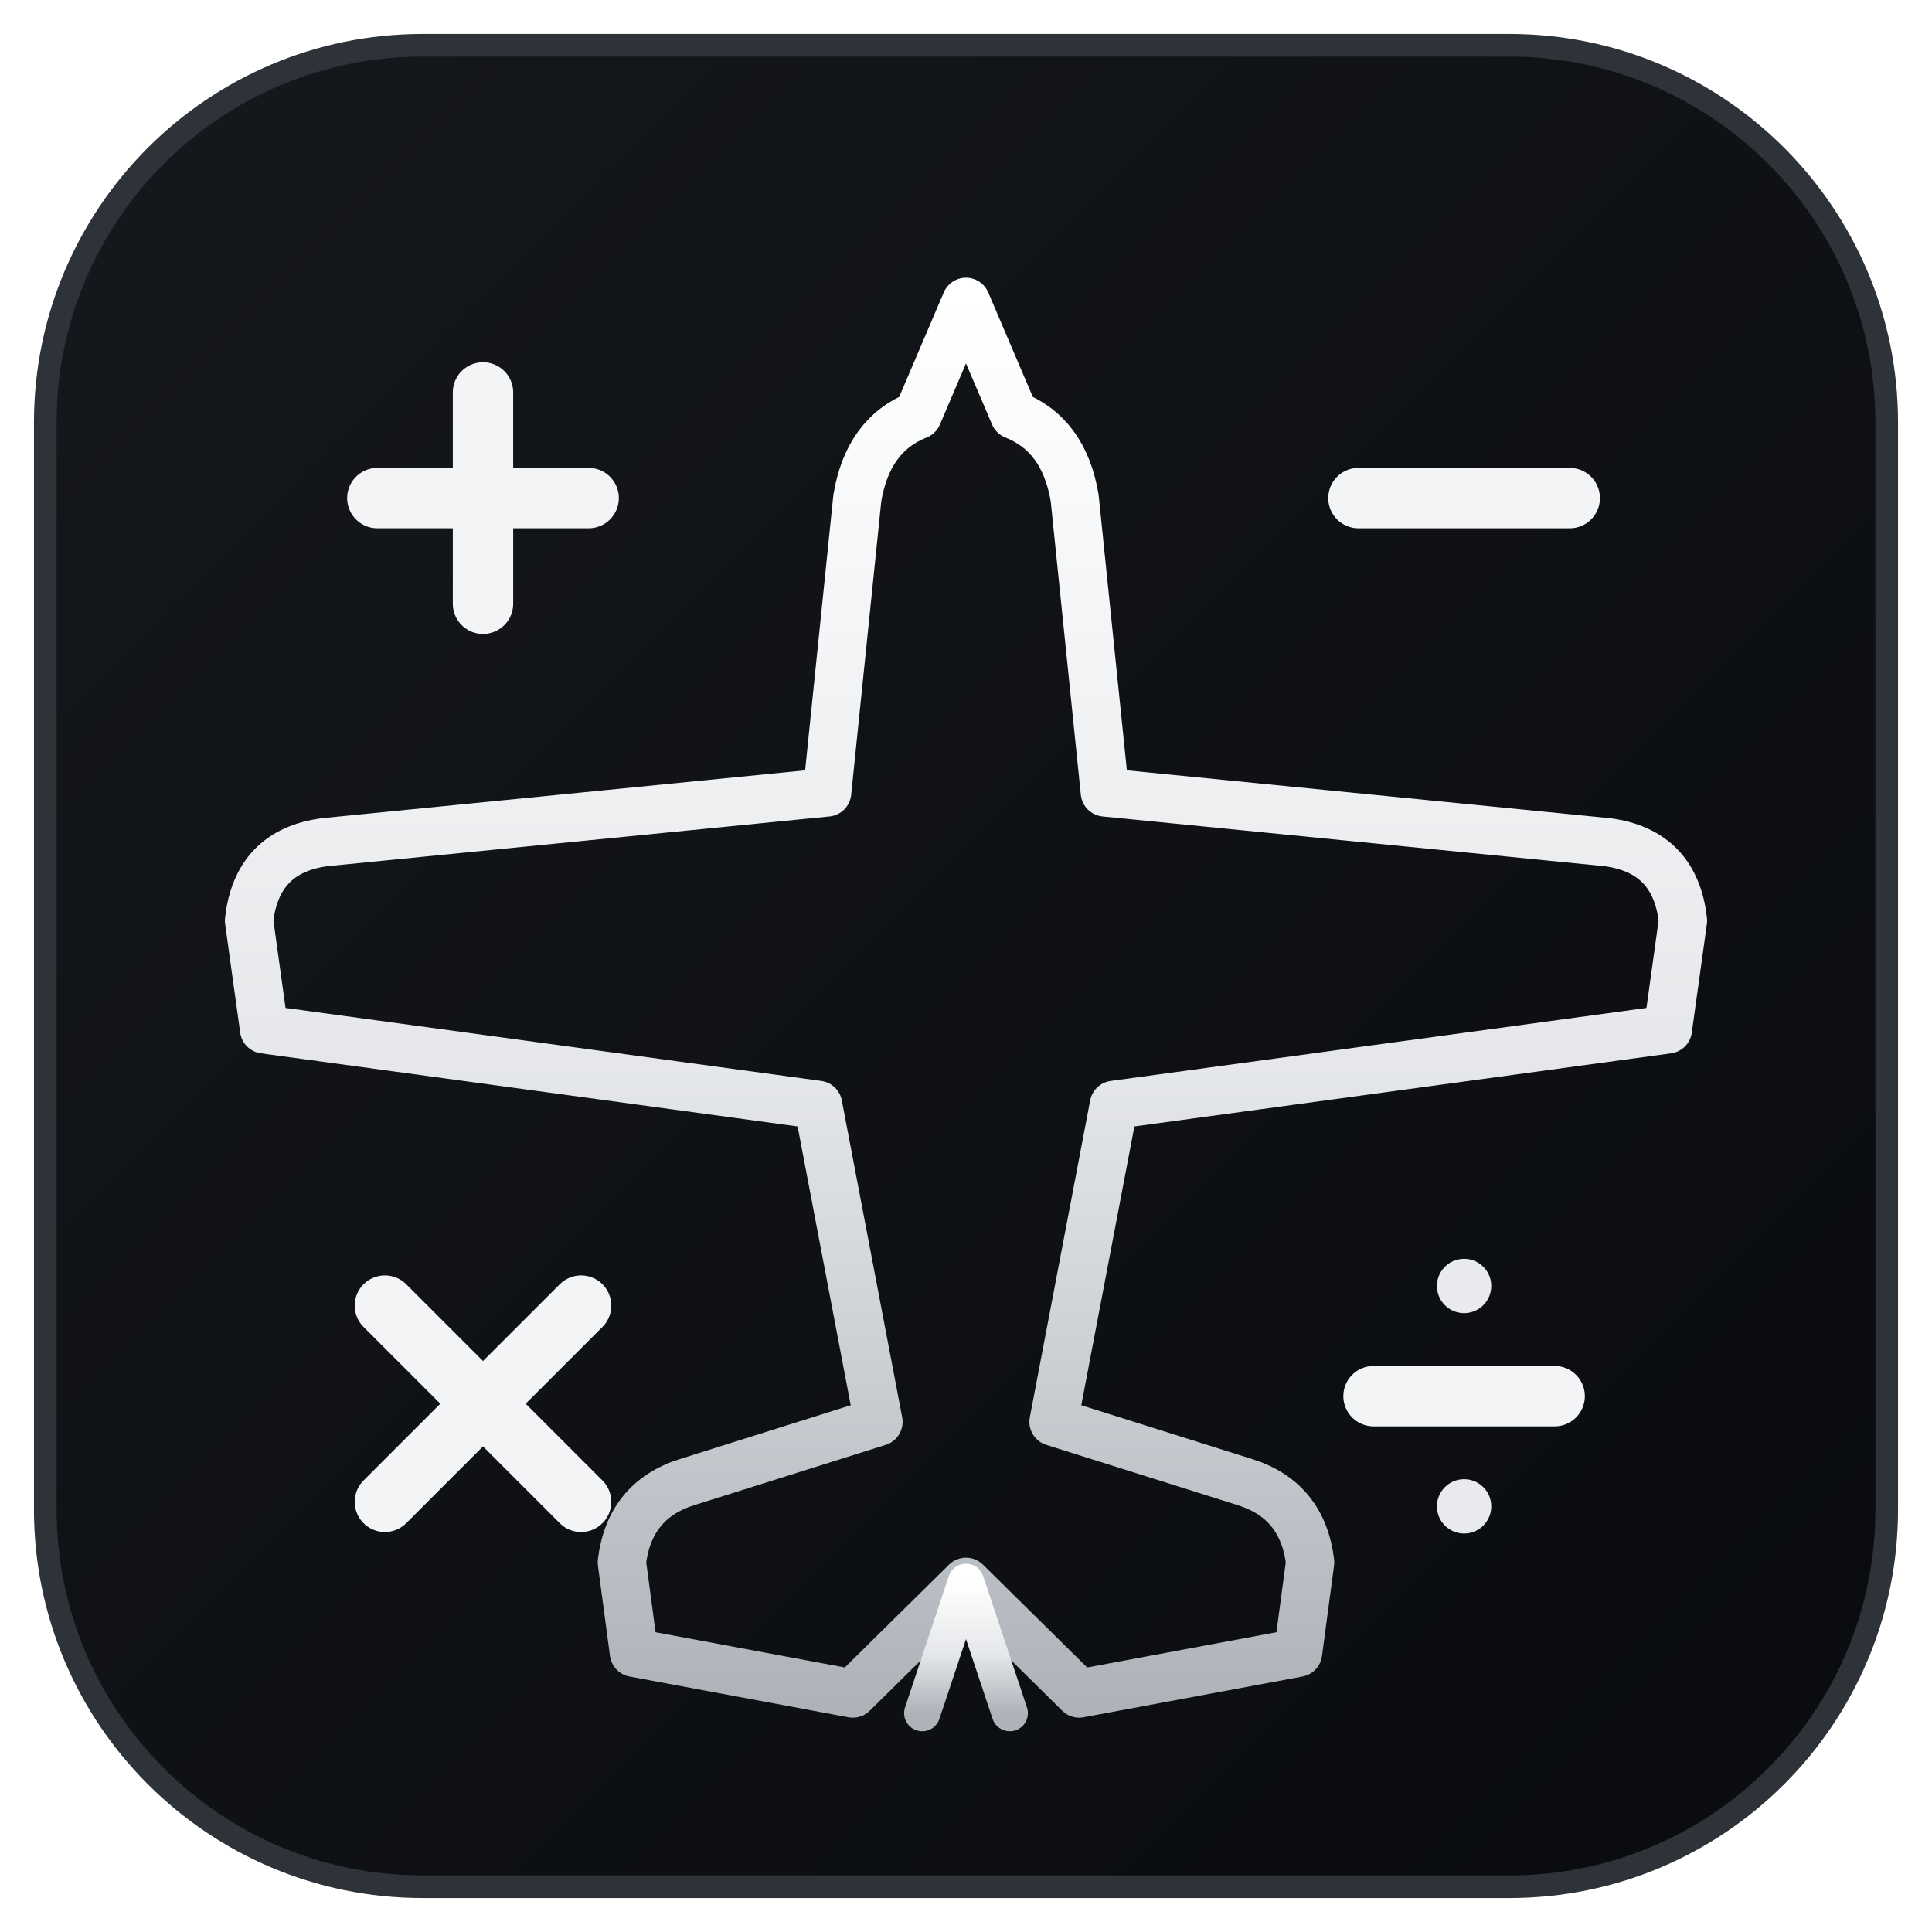
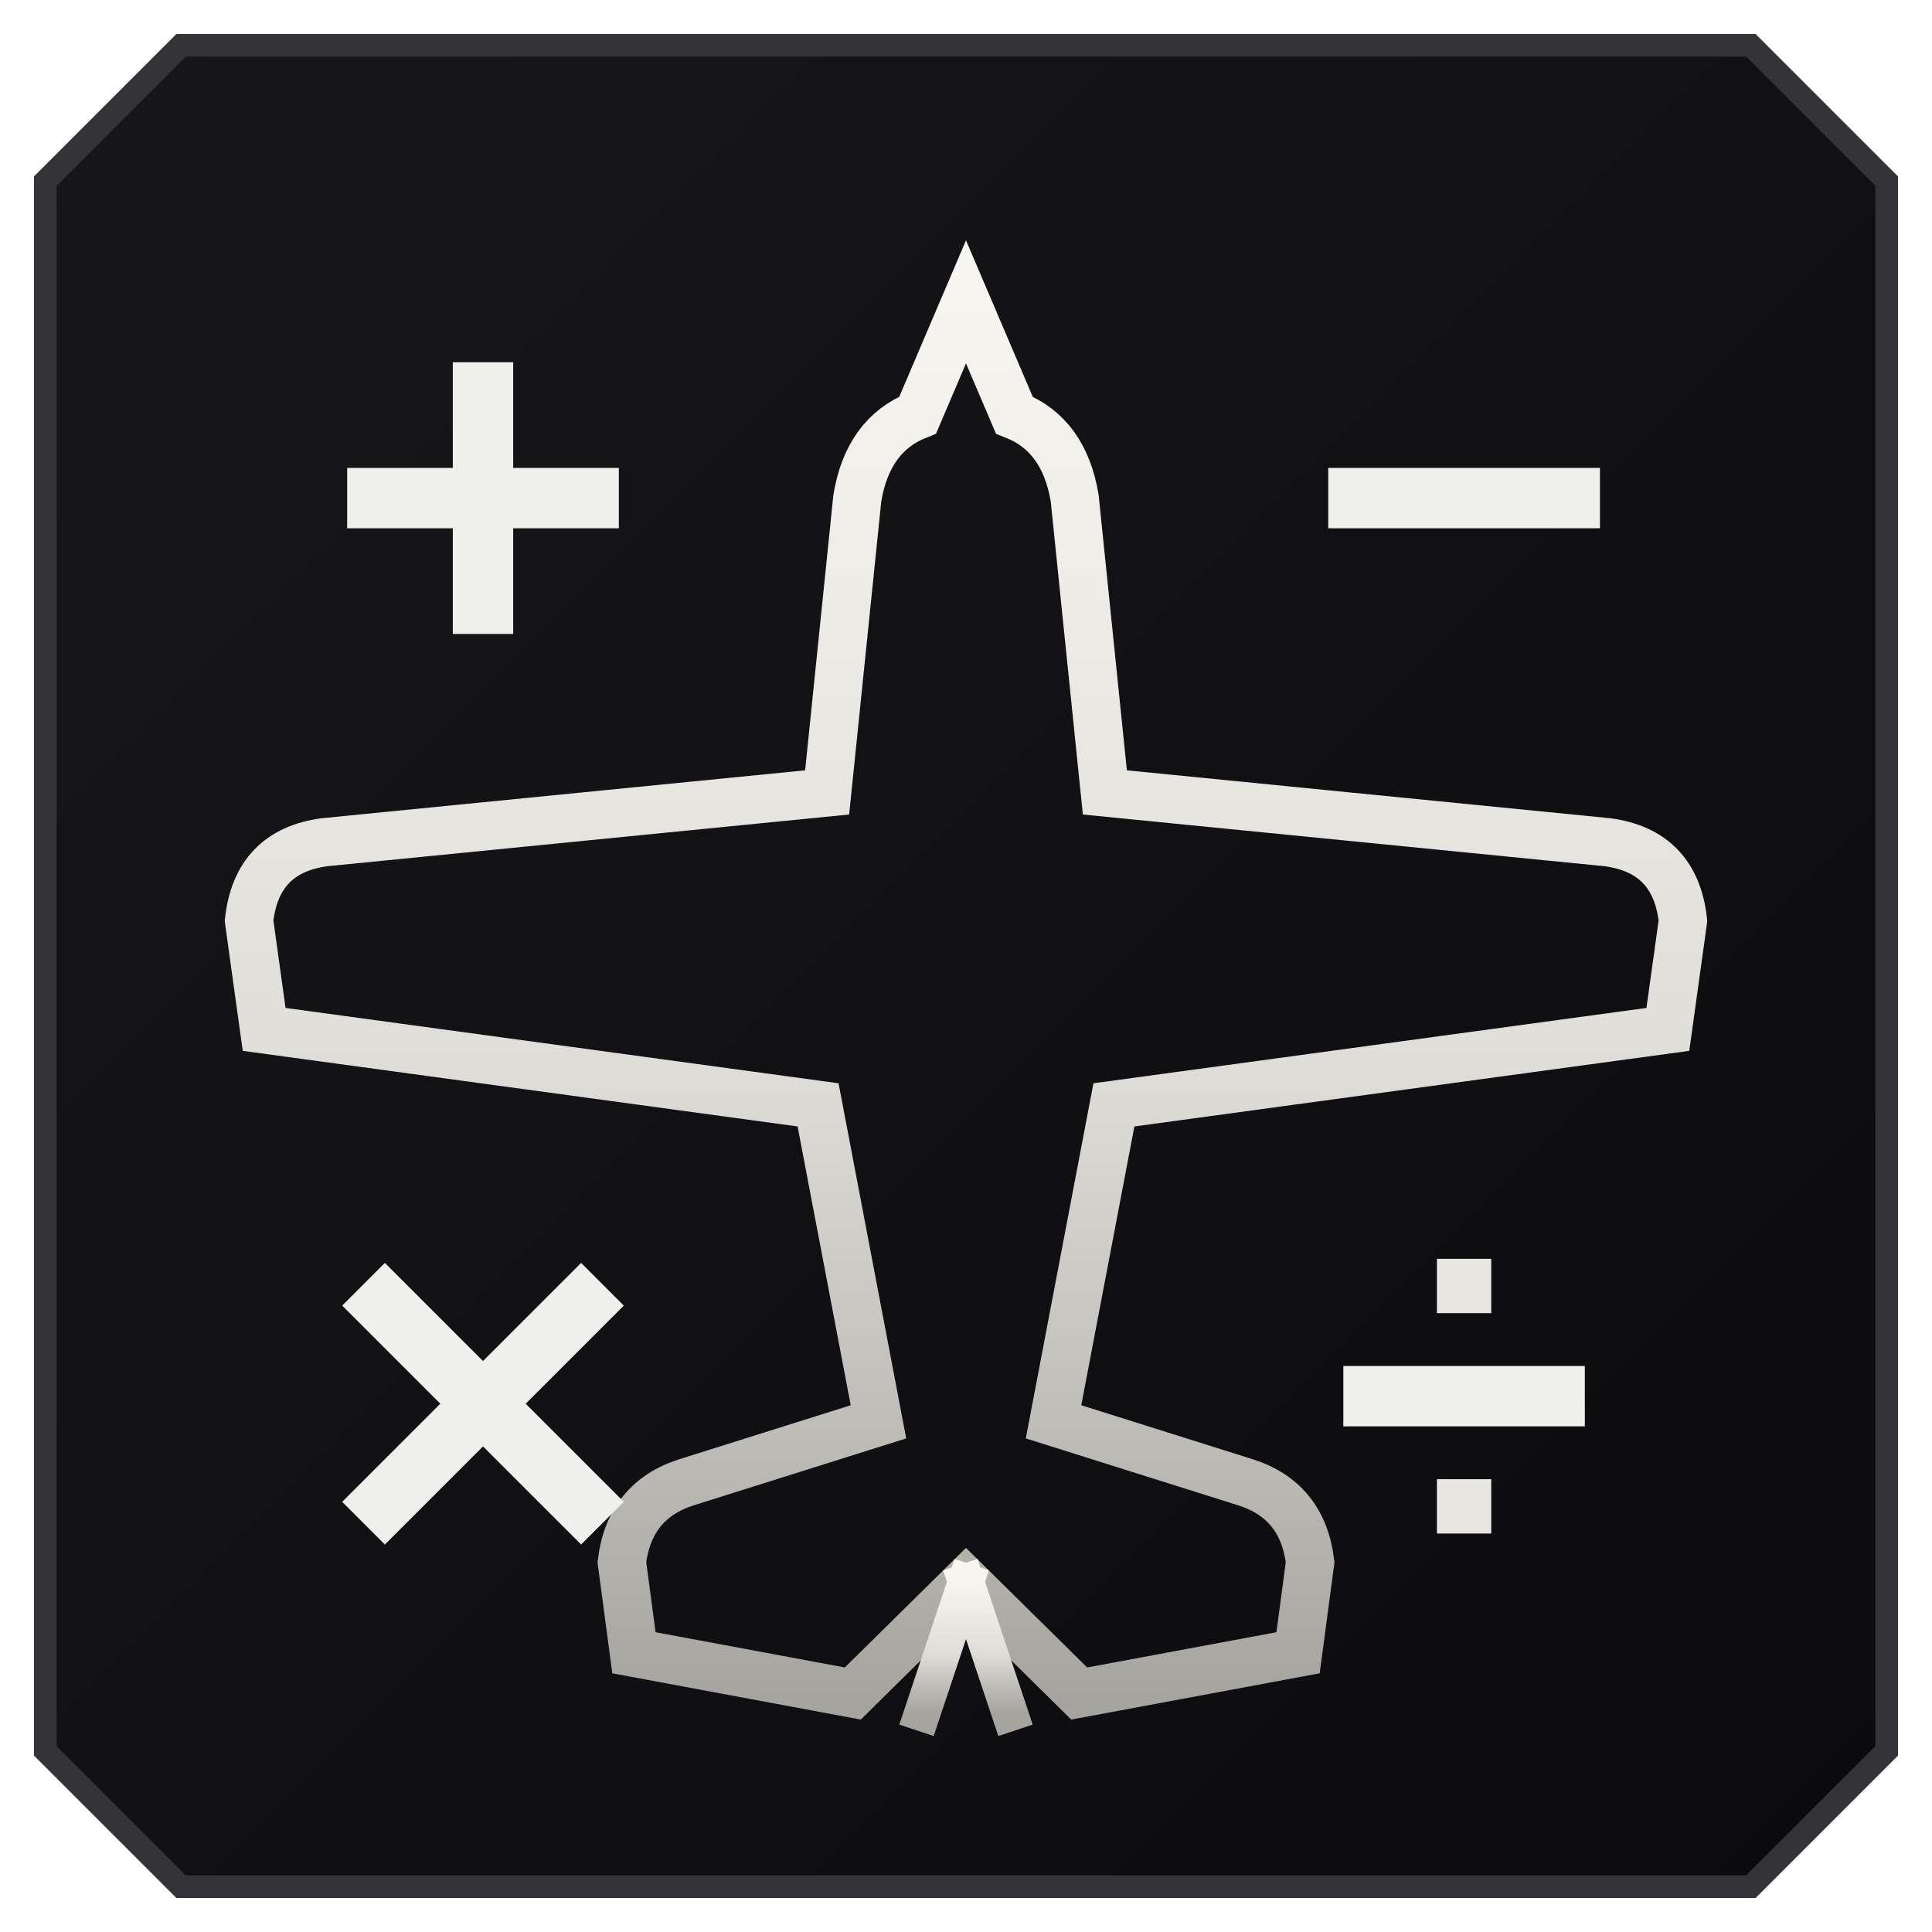
<svg xmlns="http://www.w3.org/2000/svg" viewBox="0 0 128 128" role="img" aria-label="PilotDesk aviation math logo">
  <defs>
    <linearGradient id="bg" x1="0" y1="0" x2="1" y2="1">
-       <stop offset="0" stop-color="#15181c" />
-       <stop offset="1" stop-color="#090b0e" />
+       <stop offset="0" stop-color="#17171a" />
+       <stop offset="1" stop-color="#0b0b0d" />
    </linearGradient>
    <linearGradient id="silver" x1="0" y1="0" x2="0" y2="1">
-       <stop offset="0" stop-color="#ffffff" />
-       <stop offset="0.55" stop-color="#e5e7ea" />
-       <stop offset="1" stop-color="#aeb3ba" />
+       <stop offset="0" stop-color="#f6f5f0" />
+       <stop offset="0.55" stop-color="#deddd8" />
+       <stop offset="1" stop-color="#a5a49f" />
    </linearGradient>
  </defs>
-   <rect x="3" y="3" width="122" height="122" rx="25" fill="url(#bg)" stroke="#2e3339" stroke-width="1.5" />
-   <g fill="none" stroke="url(#silver)" stroke-linecap="round" stroke-linejoin="round">
+   <path d="M12 3H116L125 12V116L116 125H12L3 116V12Z" fill="url(#bg)" stroke="#343438" stroke-width="1.5" />
+   <g fill="none" stroke="url(#silver)" stroke-linecap="square" stroke-linejoin="miter">
    <path d="M64 20 L60.8 27.5 Q57.5 28.8 56.8 33 L54.8 52.5 L21.5 55.8 Q17 56.4 16.5 61 L17.5 68.2 L54.2 73.2 L58.2 94.2 L45.5 98.2 Q41.7 99.4 41.2 103.5 L42 109.5 L56.5 112.2 L64 104.8 L71.5 112.2 L86 109.5 L86.8 103.5 Q86.3 99.4 82.5 98.2 L69.8 94.2 L73.8 73.2 L110.5 68.2 L111.5 61 Q111 56.4 106.5 55.8 L73.2 52.5 L71.2 33 Q70.5 28.8 67.2 27.5 Z" stroke-width="3.2" />
    <path d="M64 104.8 L61.1 113.5 M64 104.8 L66.9 113.5" stroke-width="2.4" />
-     <g stroke-width="4" stroke="#f2f4f6">
+     <g stroke-width="4" stroke="#efefeb">
      <path d="M25 33 H39 M32 26 V40" />
      <path d="M90 33 H104" />
      <path d="M25.5 86.5 L38.5 99.5 M38.5 86.5 L25.5 99.5" />
      <path d="M91 92.5 H103" />
-       <circle cx="97" cy="85.2" r="1.8" fill="#e8eaed" stroke="none" />
-       <circle cx="97" cy="99.8" r="1.8" fill="#e8eaed" stroke="none" />
+       <rect x="95.2" y="83.4" width="3.6" height="3.6" fill="#e7e6e1" stroke="none" />
+       <rect x="95.2" y="98" width="3.6" height="3.6" fill="#e7e6e1" stroke="none" />
    </g>
  </g>
</svg>
